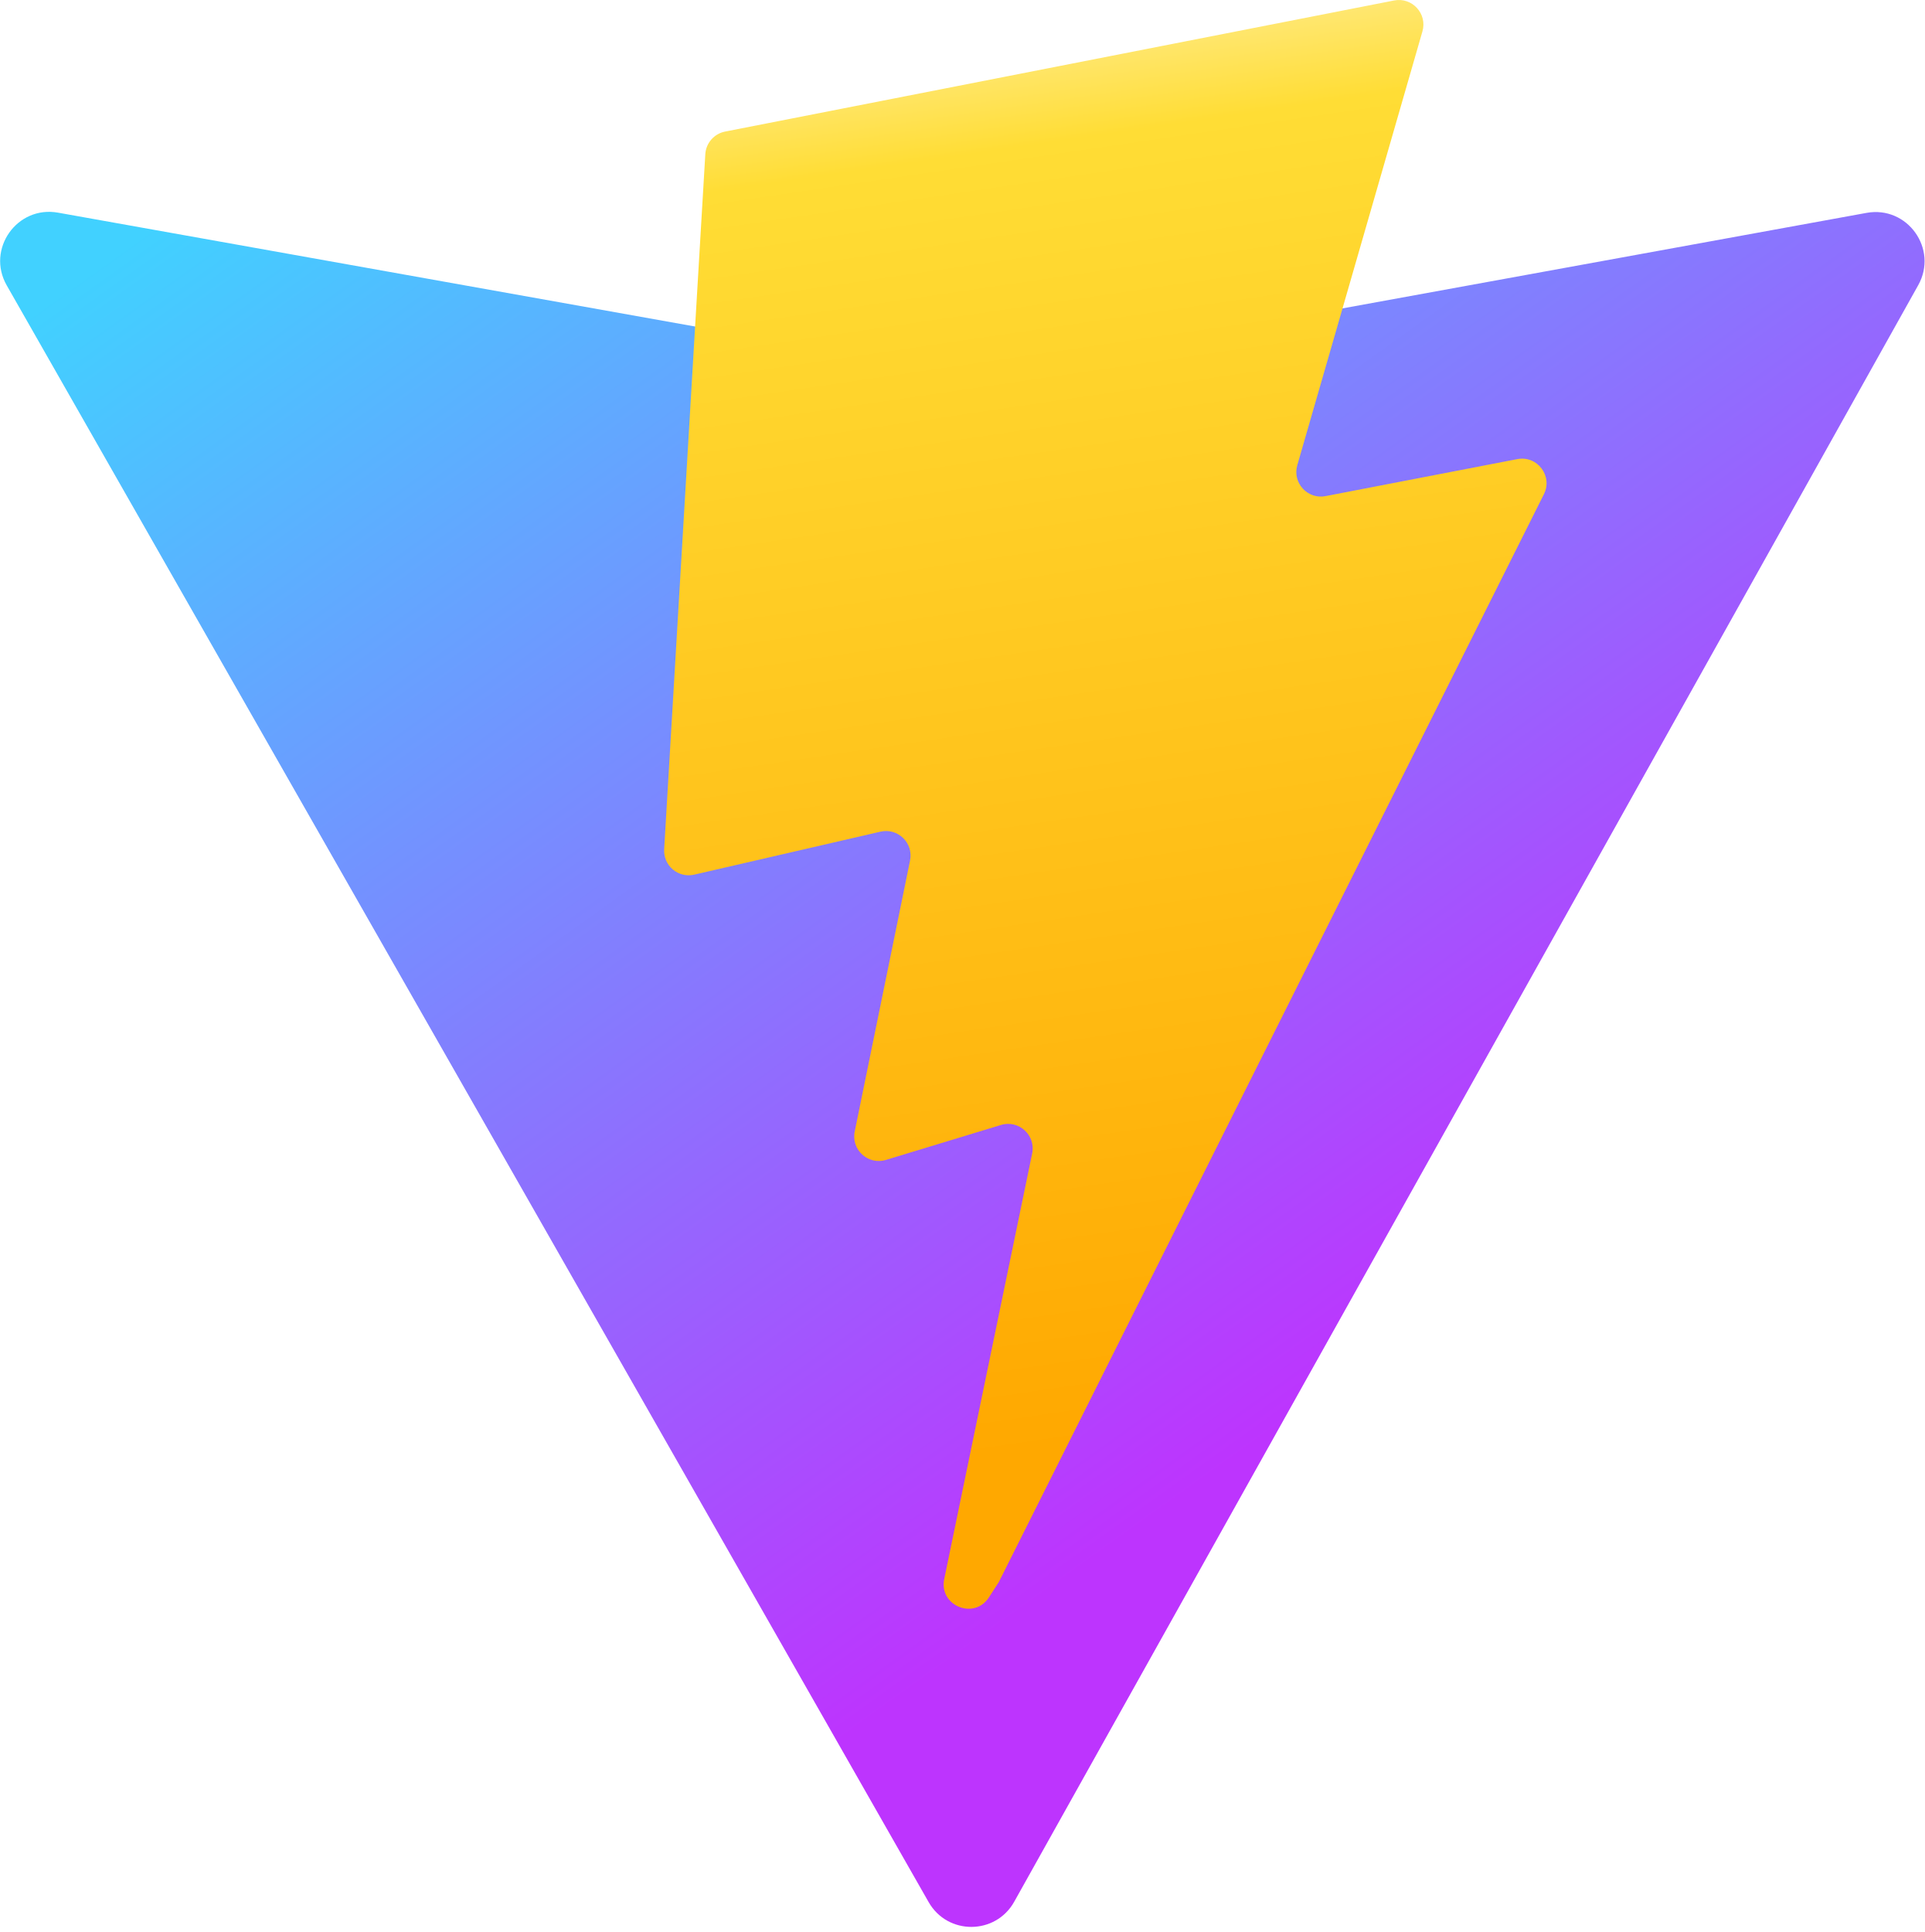
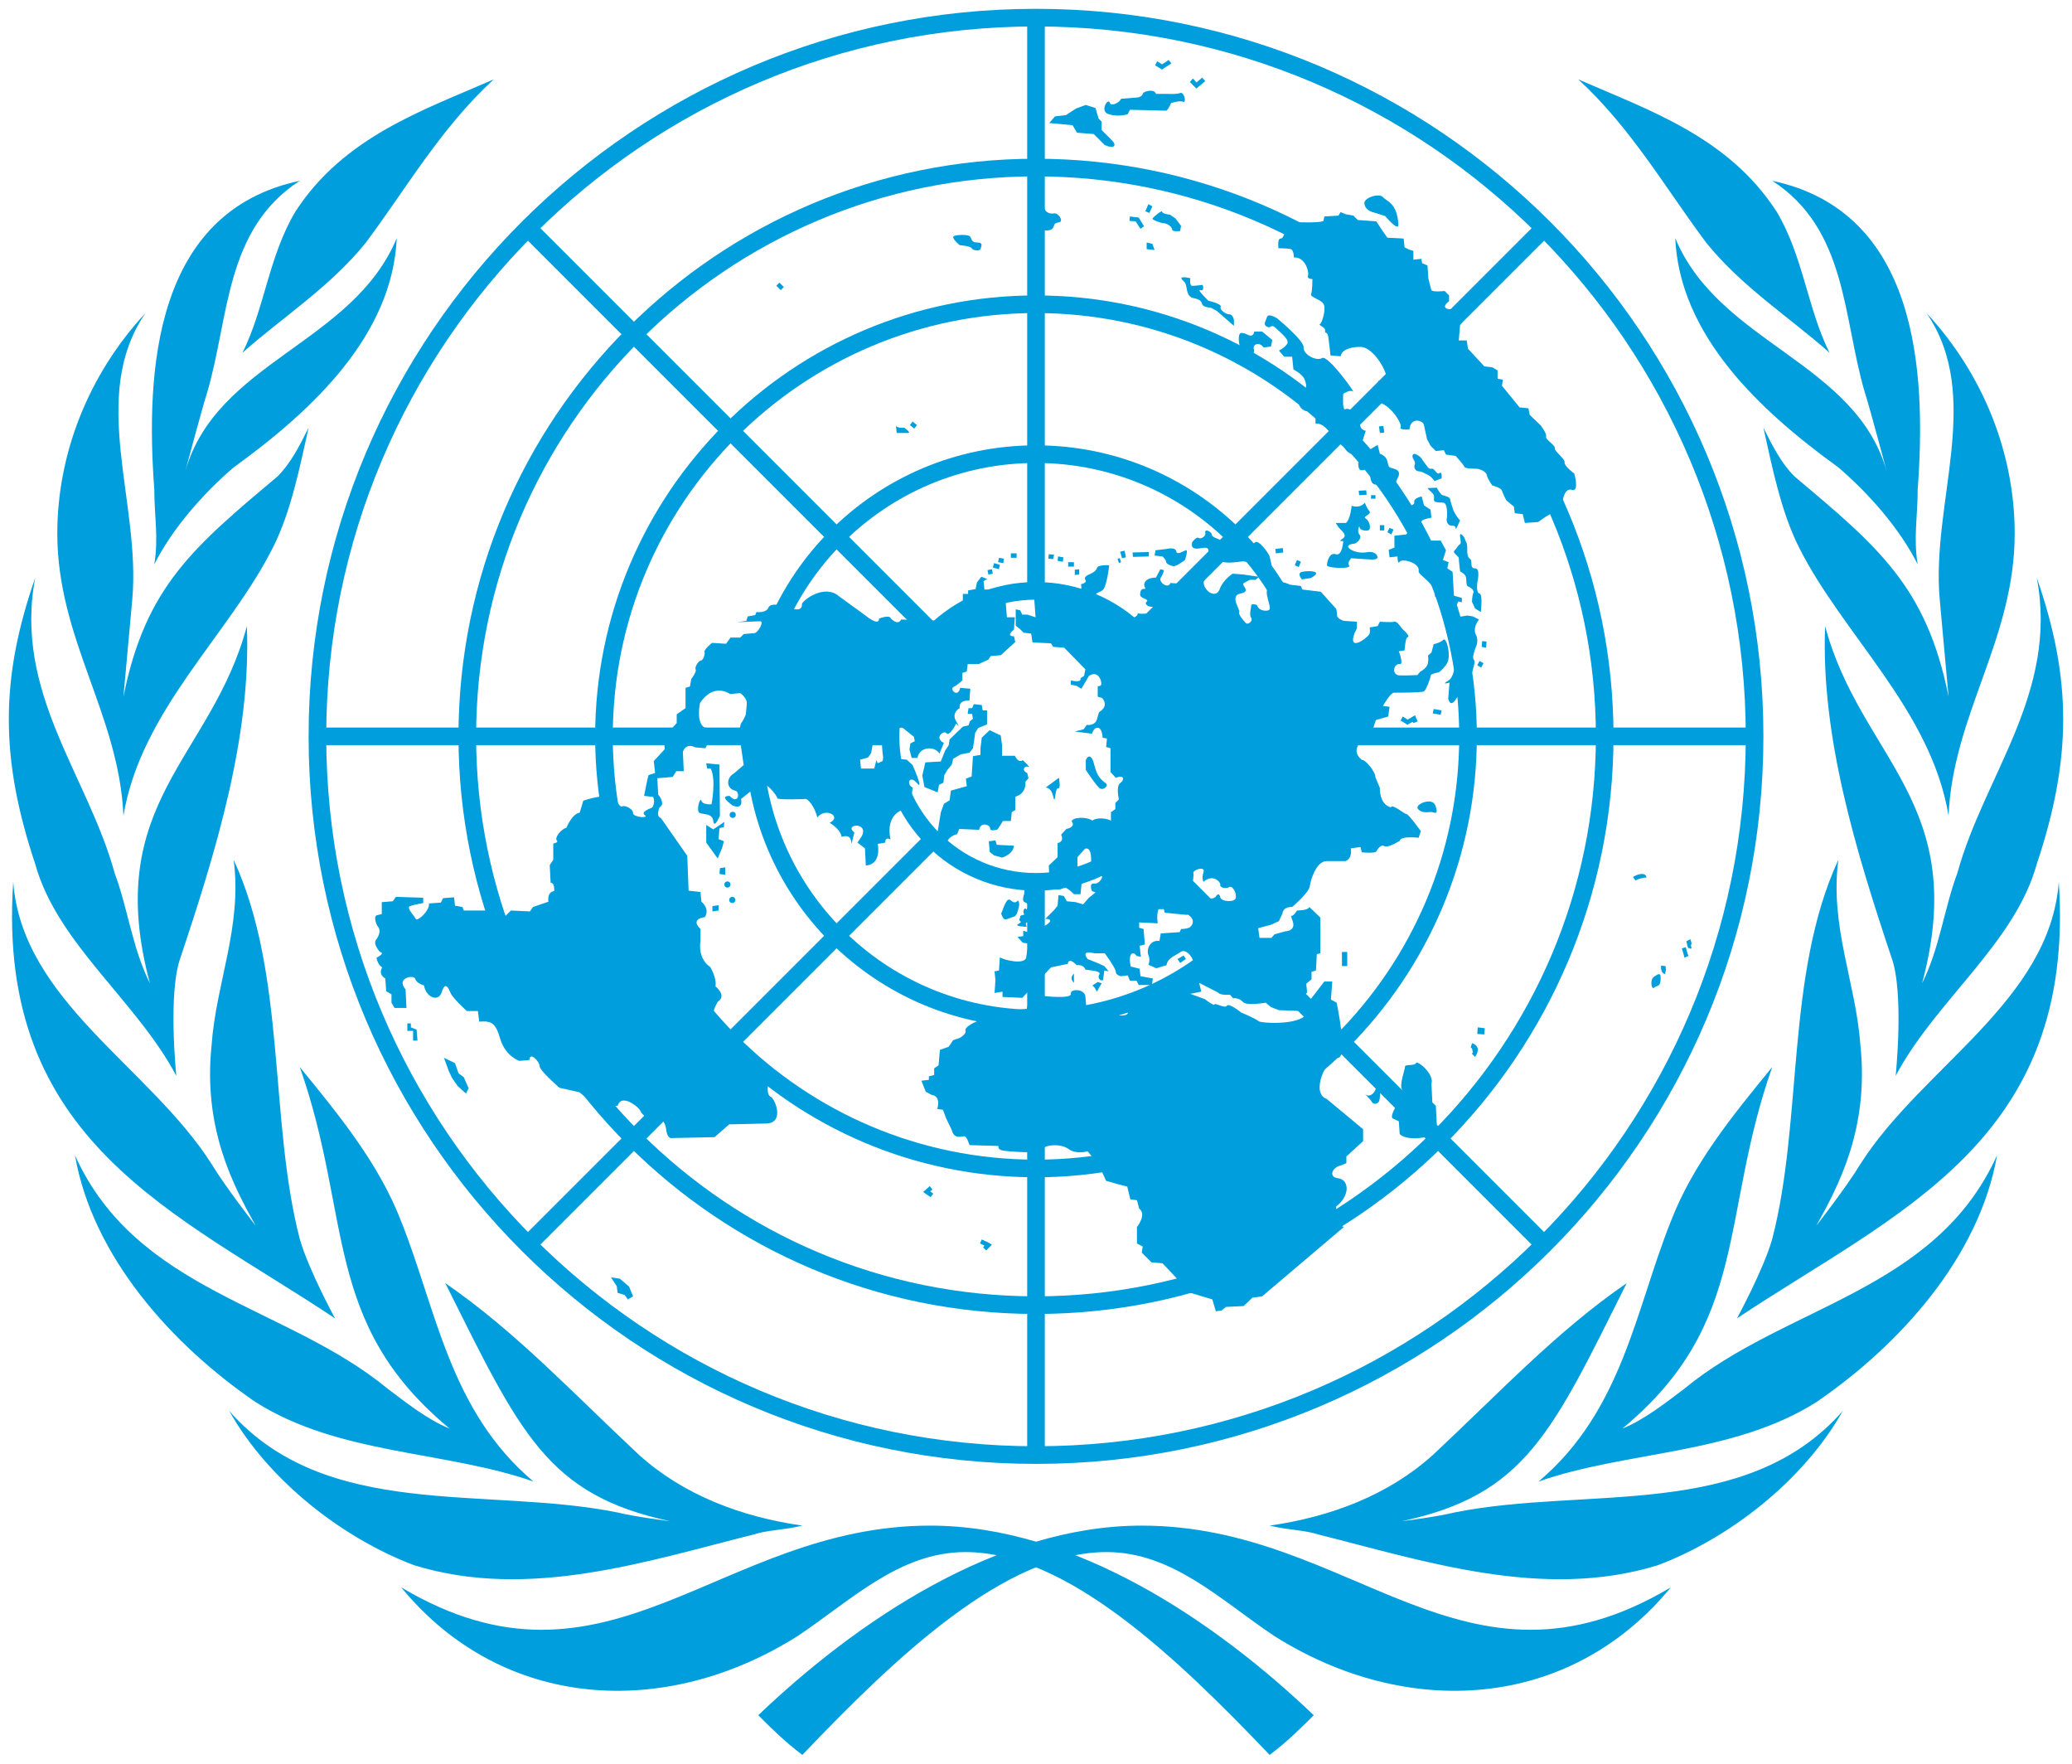
- <svg xmlns="http://www.w3.org/2000/svg" aria-hidden="true" role="img" class="iconify iconify--logos" width="31.88" height="32" preserveAspectRatio="xMidYMid meet" viewBox="0 0 256 257">
-   <defs>
-     <linearGradient id="IconifyId1813088fe1fbc01fb466" x1="-.828%" x2="57.636%" y1="7.652%" y2="78.411%">
-       <stop offset="0%" stop-color="#41D1FF" />
-       <stop offset="100%" stop-color="#BD34FE" />
-     </linearGradient>
-     <linearGradient id="IconifyId1813088fe1fbc01fb467" x1="43.376%" x2="50.316%" y1="2.242%" y2="89.03%">
-       <stop offset="0%" stop-color="#FFEA83" />
-       <stop offset="8.333%" stop-color="#FFDD35" />
-       <stop offset="100%" stop-color="#FFA800" />
-     </linearGradient>
-   </defs>
-   <path fill="url(#IconifyId1813088fe1fbc01fb466)" d="M255.153 37.938L134.897 252.976c-2.483 4.44-8.862 4.466-11.382.048L.875 37.958c-2.746-4.814 1.371-10.646 6.827-9.67l120.385 21.517a6.537 6.537 0 0 0 2.322-.004l117.867-21.483c5.438-.991 9.574 4.796 6.877 9.62Z" />
-   <path fill="url(#IconifyId1813088fe1fbc01fb467)" d="M185.432.063L96.44 17.501a3.268 3.268 0 0 0-2.634 3.014l-5.474 92.456a3.268 3.268 0 0 0 3.997 3.378l24.777-5.718c2.318-.535 4.413 1.507 3.936 3.838l-7.361 36.047c-.495 2.426 1.782 4.5 4.151 3.78l15.304-4.649c2.372-.72 4.652 1.36 4.15 3.788l-11.698 56.621c-.732 3.542 3.979 5.473 5.943 2.437l1.313-2.028l72.516-144.72c1.215-2.423-.88-5.186-3.54-4.672l-25.505 4.922c-2.396.462-4.435-1.77-3.759-4.114l16.646-57.705c.677-2.35-1.37-4.583-3.769-4.113Z" />
+ <svg xmlns="http://www.w3.org/2000/svg" xmlns:xlink="http://www.w3.org/1999/xlink" viewBox="0 0 470 400" fill="#009EDC">
+   <path id="branch" d="m121 336c-19-16-22-39-30-59-5-13-14-24-23-35 12 34 5 58 34 82-5-2-10-6-14-9-23-19-57-22-71-53 4 23 22 43 41 56 19 12 43 11 63 18m50 12c3-1 7-1 11-2-14-2-27-7-37-16-15-14-28-28-44-39 17 34 23 48 51 54 0 0-8-1-12-2-30-6-66 2-88-23 9 16 26 29 42 35 26 8 53-1 77-7m40-2c-48 0-73 42-120 14 23 28 60 30 90 11 12-8 23-19 38-19 23 0 48 24 69 46 4-3 7-6 10-9-22-21-54-43-87-43m-135-47s-6-11-8-18c-7-27-3-60-15-86 2 15-4 28-5 42-2 19 5 32 10 41 0 0-7-9-10-14-14-22-43-37-45-64-4 59 37 75 73 99m-14-175c4-8 6-18 8-27-2 4-4 8-7 11-19 16-30 25-35 50l2-22c2-22-10-46 3-65-13 14-20 32-20 50 0 24 14 41 15 64 4-24 24-41 34-61m-7-44c9-8 20-15 28-25 9-12 17-26 29-37-16 7-34 13-45 30-6 10-7 22-12 32m-20 48c4-8 11-16 18-22 18-13 36-30 37-52-10 24-41 28-48 53 0 0 4-15 5-18 5-17 4-37 21-48-33 7-35 43-33 70 0 6 1 11 0 17m5 116s-2-19 1-27c8-24 16-50 15-75-8 30-33 40-22 81-4-8-5-17-8-25-6-22-23-41-18-67-8 23-8 41 0 65 5 18 23 31 32 48" />
+   <use transform="matrix(-1,0,0,1,470,0)" xlink:href="#branch" />
+   <g id="grid" stroke="#009EDC" stroke-width="4" fill="none">
+     <circle cx="235" cy="167" r="163" />
+     <circle cx="235" cy="167" r="129" />
+     <circle cx="235" cy="167" r="98" />
+     <circle cx="235" cy="167" r="64" />
+     <circle cx="235" cy="167" r="33" />
+     <path d="m235 4v130m0 66v130m-115-278 92 92m46 46 92 92m-278-115h130m66 0h130m-278 115 92-92m46-46 92-92" />
+   </g>
+   <g id="map" transform="matrix(.1 0 0 .1 211 140)">
+     <path d="m161 672c4-8 12-40 22-30s16 0 16 0 5 5 2 15c-2 10-5 20-11 22-6 1-11 5-19 6-6 1-10-13-10-13zm82-13c2-2 5 8 10 6 5-1 7 9 2 9s-5 6-5 9 0 9-4 13-7 1-12-1c-5-3-7-3-14-3-6 0-1 10-1 10s-26-1-21-5 10-5 6-8 0-5 0-10 12-3 9-6c-4-4 0-18 6-10l4-9c-4-4-1-5-9-8-7-3-1-18-1-18l1-10c2-13 27-14 29-3 1 11 0 19 0 19l7 3s-1 8-7 8 0 4-4 8zm921-608c-7 7-22 10-22 10l-5 19-8 7s2 5 0 17-17 19-17 19l-7 8s-40 2-45 0c-15-7-5-27 5-25s-2-29-2-29l13-2s2-30 7-30-2-10-8-15c-7-5-15-22-22-20s-33 0-33 0l-5 10-18 3s2 13-2 17c-10 12-48 37-32-5l5-10v-15l-30-2s-15-5-15-12-2-15-2-15l-35-39-42-5-3-8-25-3c-30-15-57-2-52 24 5 25 13 35-3 35-17 0-20-13-20-13s-13-5-13 2-5 20 0 27-7 17-12 12-18-20-15-25-23-37 3-42c27-5-2-20 8-24l13-7h13l8-7-22-3-13-2-25-2c-25 17-30 37-30 37-13 25-45-10-33-24s-37-2-45 5-33 3-33 3c-5 15-28-2-22-12 7-10 7-17 7-17l-8-2-10 19c-23 0-30 13-25 22 5 8-7-2-10 10s2 12 12 17-5 5 2 13 27 0 15 12-35 7-35 7c-2 15-33 12-37 7-3-5-28-35-28-35l-32-2c-3-24 15-12 22-30 7-19 10-49 10-49s-27-2-28 7c-2 8-18 14-18 14s-13 5-8 12-10 10-10 10 3 11-2 15c-13 14-47 2-52-3l-20-8-20-13-23 10-7 7h-25l-2 20 45 5 3 42-18-6h-12l-5-10-10-2v37l10 8 8 8 17 2 3 20 42 2 5 8 25 2 48 49-3 15-8 5c3 12-22 5-22 5v10l12 2 12 7 17-29c18-12 27 5 28 15 2 10-8 8-8 8v24l10 3c17 20-7 32-7 32l-5 17c-5 15-23 12-23 12l-7 10-20 5 39 5c4-14 14-17 19-10s5 19 5 19l10 2-2 19 10 3v54l12 13c20-8 20 5 10 12s-3 37-3 37l-8 8v14l-10 7v19c-17-8-37-5-42 0-15-10-47-7-47 2 10 13-12 17-12 17l-12 13c8 17-8 19-8 19v32l-20 19 2 44c0 12 25 13 30 7 5-7 25 14 25 14h15l3-30-10-5v-49l17-19c20-7 13 44 13 49 2 19 10 17 18 13 17-7 3 19-10 17s-5 17-5 17l8 3-15 12-13 15-17-5-20-2-7-12-12-2-2 24-8 10-20 20c27 0-3 19-10 19 15 5-2 20-40 8v12l-13 2 12 13 13 2-5 29c0 22-55 7-60 2l-2 30-10 2 2 20-2 29 18-3v12l45 2 65-69 38-8c3-17 20 3 20 3 17-2 20 10 20 10l22 3c18 5 7 7 8 14 2 10 10 7 10 7l3-22 10 2-10-12-18-8-20-8c-13-19 3-15 17-13h22s25 34 25 42 12 10 12 10l15-2 5 12h15l5 10h30l2-15-28-5-2-17-20-5c-7-29 5-37 13-24l10 2-3-25 12-3-3-35-10-3v-12l42 2c-3-22 2-32 2-32h12l2 8 51 5 36-41c-2-3 4-5 0-9-5-5-12 0-20-5s0-34-2-40c-2-7 28-17 23-2s0 22 0 22c22-20 40 2 38 7s12 10 20 5 18 15 15 25-33 8-35-2-7-7-10-2-18 8-27 3c-2-1-2-2-3-3l-36 41h2c20 12 10 27 3 30s-18 3-18 3l-3 7-43 3-3 17c-22-3-30 20-25 32s0 22 0 22l18 8 23-7c3-17 18-20 32-30 13-10 35 19 28 32s-7 19-7 19l2 15-17 7-13 7-2 8h-45l-8 8-22 2-7 10-15 2s-25 12-15 25c10 14-42 12-53-7-3 17-22 2-22 2l-18-5-2-25c-3-17-35-17-33-5s-60 5-60 5l-20 10-18 11-2 8-30 3-13 7-5-10h-13l-13 19c-35 2-68 22-65 30s-13 17-13 17l-15 5-10 15-20 7-3 35-10 7v15l-12 3v8l-17 2 10 25 13 7c23 3 13 32 13 32l13 2 7 19 13 27c5 20 20 15 27 14 7-2 13 20 13 20l66 2s-3 7 8 10c12 3 88 7 91 2-3-15 42-19 60-5 18 13 43 5 43 5l25 30 17 37 28 8 20 5 7 29 15 2 5 19c18 13-5 42-5 42v37l13 7-2 14 22 22 25 2 63 67 50 15 8 27 13-2 10-8 40-2 20-19 22-3 185-157-17-10v-37c30-22 32-61 3-64-21-3-12-25 8-29l12-5v-15l38-35v-27l-83-69c-37-13 0-94 25-93 25 2-2-125-2-125l-13-7 3-41h-18l-30 39-8 27c-3 35-106 29-111 24s-40-20-40-20-27-22-32-15-28-8-28-3-22-12-22-12l-33-12 25-5-5-20 43 22c5 7 27 5 27 5l7 8s13-2 22 8c8 10 52 2 52 2l12 10 18 7 52 2 2-32 10-10-2-20 12-10v-17l10-3 2-37 8-2v-81l-25-24c-2 8-28 8-28 8s-7 12-12 12 7 15 3 25c-3 10-17 10-17 10l-25 7-7 8h-27l-3-22 30-8 17-8 8-17c2-17 22-15 22-15s38-32 40-47 15-57 38-57h43c17-7 12-29 12-29l22-3 3 12s30 3 33-2 10-17 18-12 35-12 35-12c2-12 43-7 43-7l5-15s-28-39-33-39-32-24-35-15c-27-7-25-44-25-44l-10-24c0-14-25-42-30-39-25-19-7-40 0-42s23-25 23-25l8-24 28-8 3-22-15-2s17-30 25-30 63 0 68-3 15-30 15-35 13-7 18-8c5-2 17-15 20-22 9-17-2-59-9-52zm461 539c-1-3-2-6-5-7-7-3-20 2-26 6l6 8c6-4 15-6 16-5v-1zm43 201-10-1c-1 8 1 18 9 19l2-10s-1-4-1-8zm37-40c3 10 6 20 6 21l9-4s-4-10-6-20zm22-8v-2c0-3-1-7-3-11l-9 5c1 2 1 5 2 7 0 3 1 6 3 8 2 1 4 2 7 1l-2-10c0 1 1 1 2 2zm-85 72c7-4 16-13 15 6s-9 13-15 19-10-19 0-25zm-401 130 1-15 16 2-1 14zm1 33c-2-9-12-12-13-12l-3 10c1 0 2 1 3 2l2 9c-1 1-2 2-2 3l7 7c5-8 7-13 6-19zm-1243 312-10 9-5 4 5 4 12 8 6-8-7-5 5-4zm118 121-4 9 10 5-3 4 7 7 13-13-6-4zm-459-2170 10 10-7 7-10-10zm302 315 10 8-6 8-10-8zm-38 7 2 19h25c10 0-8-12-8-12s-20 2-19-7zm548-470-17-2-1 10 14 1 11 17 8-6-11-18-2-2zm45-354-5 9 13 8 3 2 2-2 19-12-6-8-15 10zm89 48-8-9-7 8 15 15 3-3 17-14-7-8zm-552 351c-1-6 33-7 38-2s2 14 17 14 8 10 7 15c-2 5-18 3-20-2s-27-7-27-7-13-10-15-18zm191-19c26 8 35 2 37-5s3-8 13-10-2-22-12-20-20-3-22-12c-2-8-18-30-20-13s-12 17-10 29c3 11 8 29 14 31zm165-285c-4-15-25 19-3 25 22 7 43 0 43 0l5-10 83 2c7-7 10-17 10-17s20-7 28-3c8 3 2-24-7-20-8 3-25 2-25 2h-30c-2-12-28-7-30 0-1 6-11 8-11 8l-38 3c-4 10-23 17-25 10zm3 83-22-22v-19l-7-7-7-24-22-7-22 8-23 15-25 3-13 15 53 5 10 17 38 3 25 25c23 10 28 0 15-12zm77 162 7-16 9 5-7 15zm497-17c-3-13 33-25 42-15 8 10 32 12 35 62 1 18-30-19-30-19l-25-8c-14-3-21-11-22-20zm-175 44c-5 15-7 35-15 35s-5 22-5 22 22 0 28 2c7 2 7 19 7 19 25-2 35 32 32 41-3 8 10 8 10 8s0 27-3 34 22 12 28 22c7 10-3 44-8 46s13 7 12 15c-2 8 5 0 7 14 2 13 5 42 5 42l23 2c3-22 46-23 53-20 28 10 50 54 50 64s-18 12-18 12l3 49c28 8 52 49 48 56-3 7 20 5 20 5 3-30 32-20 33-10 2 10 7 32 7 32l8 15 12 12 18-2 5 10 22 3s18 20 20 25 27 3 33 5c7 2 17 7 18 15 2 8 12 22 12 22s20 5 22 12 10 22 10 22l17 14 2 15 18 2 5 20 30-2 17-12c22-12 37-27 38-34 2-7 5-32 22-27s5-37 5-37-23-17-22-25c2-8-23-25-22-32 2-7-22-20-20-27s-12-25-12-25l-25-24-3-15-20-2-40-49 2-14-12-2v-19l-12-7-18-2-37-40-3-19h-18l3-35c12-15 5-44 5-44s-23 12-35 7 5-17 5-17v-13l-10-10s-28 3-30-2-7-27-7-27l-2-29-12-5-2-10-18 2v-20l-10-3-10-5-2-20-37-2-12-17-13-20-42-3-10-10-17-3-12-5-5 8-32 2-2 10c-14 7-80 0-82 5zm-306-10c3 5 23 10 23 10 13 0 22 10 22 15s18 3 18 3l2-12-13-17-12-8s-18-2-18-7c0-4-19 11-22 16zm0 57-13-3v15l18 2zm185 186v-13s-2-13-10-13-23-10-20-17-28-14-28-14-28-27-18-24 5-12 5-12-20 3-25 2c-5-2-3-17-3-17s-20-5-20 0 7 5 10 15 2 27 17 30 18 7 20 14 20 8 20 8l13 7zm13 45c-2-7-5-30 5-29 10 2 3 0 15 5s13-8 13-8h18l23 19-3 15-17 2c-8-13-25-8-22 3 3 12-8 34-15 35-7 2-28 2-27-8 3-10 10-34 10-34zm274 230 12-37c-17-3-13-22-13-22-2-15-25-32-33-27s-5-35-5-35 15-10 22-5-57-84-70-76-43-8-42-24c2-15-60-66-60-66s-20-13-23-3-10 17 0 22 8-8 20 3c12 12 33 27 25 37s-18 14-18 14l12 14h18l3 29s20 10 25 22 5 19 0 25c-5 7-15 19-13 30 2 12 15 17 15 17l13 2 10 5v22c13-3 35 15 33 27s3 5 20 17 12 14 23 22c11 7 21 2 26-13zm-382 216c0 5-3 12 7 14s28-7 30 3 2 17 15 22 22 7 32 7 32-3 32-3 24 4 28 8c18 19 30 24 35 15 5-8-2-27-3-34-2-7-25-39-33-32s-10 0-25 5-47 2-48-5c-2-7-25-10-25-17s-17-15-15-5-12 15-15 12c-5-4-15 10-15 10zm-83 18-2 12 18 2s8 7 8 12 12 10 18 10c7 0 25-14 25-14s8-24 2-22c-7 2-20 12-22 2s-22-5-22-5zm-86 19 5-1 3 9-5 2zm6-16 10-2 3 15-9 2zm28 2 1 10 36-1v-10zm324-8 17-2 1 10-17 2zm44 37 5-12 9 4-5 12zm145-169 17-1 1 10-17 1zm28 10h10v8h-10zm30-142-10 1-2-15 10-1zm-10 210h10v12h-10zm22 6 9 4-5 11-9-5zm-49-133c10 0-3 39 23 35 27-3 2 12 22 13 20 2 15-15 22-27s3-19-8-22c-12-3-12-3-15-17-3-13-17-17-17-17l-5-20-22 13-22 29c0 24 12 13 22 13zm65 92c13-7 42-7 40-17s17-13 17-13l5 20 15 10 2 19s5-3-13 2-7 13-7 13l-40 2-5-17zm-215 141c8-2 28-3 32 2 3 5-12 12-12 12l-20 3c-6-8-8-15 0-17zm107-15c9 9-50 7-50 0s5-30 20-25 17-30 17-30-13 2-2-5c12-7 0-17-5-22s-10-14-10-14h23c10-7 13-39 13-39 20 7 30-7 30-7s3 10 10 19c7 8-17 12-8 17 8 5 12 20 8 25-3 5-22 2-22-5s-7 8 0 17c7 8-8 20-12 20-3 0-25 3-7 14 18 10 38 5 38 5s15-2 20 7c5 8-2 10-10 10s-48-3-48-3-10 11-5 16zm194-191c-5-7-10-12-17-15s-12-7-18-7c-7 0-13-7-10-15s-5-12-5-19 5-7 13-2 7 7 13 15c7 8 10 17 17 15s12 15 18 10c7-5 5 12 5 12zm-16 16c5 7 15 12 15 19s-3 12 7 13c10 2 17-2 20 7 3 8 3 22 2 29-2 7 2 17 10 17s10 2 10 7 10-19 10-19c-8-7-15-22-15-22s-8-24-8-27-12-7-17-8c-5-2-13-17-13-17zm108 273-7-15s0-13 3-20-7-13-12-15-3-15-5-22-13-12-13-12-3-25-3-30-15-12-10-17 8-12 13-15-5-27 3-22 8 14 12 20c3 7-2 30 7 35 8 5-2 22 12 22 13 0 5 32 5 32s-3 24 5 25c8 2 3 42 3 42zm5 129 5-10 9 5-5 10zm11-55 10 1-1 14-10-2zm-21-56-13-2-30 5-17 32s8 5 15 17 10 81-10 93 2 5 2 5l-3 37c5 17 13 8 18 0s10-10 17-19c7-8 17-24 18-35 2-12 10-30 5-35s5-29 5-29 7-14 0-27c-7-14 2-29 7-35zm-73-172h-25s8 3-15-19-38 5-38 5l-27 3v27l-13 5 2 17 18-2s0 20 5 12 47 2 43 22c-1 8 42 30 37 57 22 3 17 25 17 25l28 3 8-17 8 2v-10l-18-5-3-54-12-8 3-14-13-5 7-22zm-62 414 10-4-4-8-2-6-5 3-12 7-11-7-5 9 13 8 3 2 2-2 10-5zm44-22 18 3 2-10-18-3zm-34 216c-7-10 33-27 40-7s0 17-7 15c-6-2-23 5-33-8zm-172 325h12v32h-12zm77 309c-3 13-15 20-22 15s8 8 12 15c3 7 13 7 17 0 3-7 2-22 5-29 3-6-10-8-12-1zm37 68 15 7 2 29c20 20 85 3 85-2s-3-62-3-62l-8-8-2-42c7-22-32-54-35-47s-25 2-25 8c0 7-13 40-7 52 7 12-5 12-7 24-2 10-19 30-15 41zm-468-361-5-8-14 8 6 9zm-254 33c-8 8-6 15 0 21m52 20 11-19-9-3-12 8 5 5zm-10-527c7 15 5 37 30 54 8 6-5 17-13 12s-32-42-32-42v-22c5-13 12-8 15-2zm-88 88c4 15 3-24 10-22s2-24 2-24l-30 22c14 2 16 17 18 24zm-90 108c-2 20-27 27-27 27l-18-5-10-8-2-24 15-2 3 10zm-27-204v-24l-3-22-25-12-18 17-3 24v15l-17 3-3 46-13 5 2 17-36 10-3 22-13 8-7 20-8 49s15 29 23 15c8-13 22-15 22-15l5-12 45 2c3-19 25-12 25-3 0 8 17 2 17 2l12-19h18l2-20 8-5v-30c27-8 23-34 23-34l7-8-3-12c-13-5-7-17 2-14 8 3-12-15-12-15-10 8-18-10-18-10zm-76-69-13 3-30 29-2 13-8 12-10 25-35 2-7 30 5 26 30 12 3-17 10-5 2-17 7-12 10-12 3-13 17-10 20-4 8-10 3-20 2-15 7-11 20-8v-32h-10l-2-12-18-2-4 9h-8l-2 13h10l2 11-7 6zm-528 203c0 4-3 7-7 7s-7-3-7-7 3-7 7-7 7 3 7 7zm-1 193c0 4-3 7-7 7s-7-3-7-7 3-7 7-7 7 3 7 7zm-18-28c4 0 7-3 7-7s-3-7-7-7-7 3-7 7 3 7 7 7zm-20 40-14 2v12l14-2zm15-86-12 2-1 13 13 2zm-3-91 1-12-25 17-16-10v40l26 36 10-24 4-15-12-5 2-25zm-10-142-30-3 2 12h8c13 24 2 81 2 81s-20 2-23-8-12 22-5 27 30 0 32 19 15-12 15-12zm670-334h-18l-3-37 10-7v-19h-58l-2-19 8-5-13-5-10 13-3 15-17 3v8h-12v22l-47 39-93-3c-7 15-23-2-23-2-3-10-27 0-27 0 0 19-32-8-32-8l-58-42c-33-30-83 8-85 17 2 24-38 5-38 5s-33-10-38 3-27 10-27 10l-3 7-17 3-3 10-20 3 50-2c13-2-5 29-13 27l-23 2-8 8h-22l-10 14-32-2s-18 15-17 20c2 5-3 20-8 20s-15 15-12 20-10 22-10 22l-3 17-10 3v46l-20 14v20l-30 32 3 27-25 27 3 27-15 5-3 12-7 35 17 2c8-3 7 22 0 25s-25 10-15 17-27 5-27-5-20-19-25-15c-5 3-13-15-13-15-18-19-75 2-75 2l-8 27c-18 3-30 34-30 34-15 5-27 24-22 29s-8 7-8 7v37l-8 12 2 40c10 0 8 19 8 19-17 2-13 24-13 24l-35 12-7 10-43-2-12 12-12-12h-83l-3-8-17-3-2-19-25 2-5 10-27 2c2 17-27 42-30 35s-22-25-13-29c8-3 30-7 30-7v-12l-62-2-7 10-25 2v27l-12 3c-8 5 2 24 2 24 12 12-2 30-2 30-10 10 8 29 8 29 13 3-8 13-8 13 3 17 13 22 13 22-10 17 7 25 7 25l2 29 12 7v19l7 12h27l-2-42c-23-27 20-34 22-24s20 15 20 15c3 25 32 40 40 15s15-10 20 2 37 41 37 41h25l3 24c28-2 37 2 48 40 12 39 43 49 43 49l23-2c0-20 23 3 23 14 0 10 45 49 45 49l45 10 42 34 32-3h13c8-29 48 2 52 12 3 10 30 27 33 19s22-3 25 22 15 20 15 20l95-2 33-29 85-2c43-2 17-61 8-61-15-12 5-61 5-61l-121-113c-28 0-3-41-3-41 22-14-5-35-5-35 3-20-12-44-12-44-30-20-22-59-22-59v-27c-25-24 10-27 10-27 12-20-8-35-8-35l-2-22-27-3-3-79-60-86c-12-3-3-24-3-24 15-8-3-29-3-29l-2-37 35-3 8-13h17l-2-44c8-22 28-10 28-10l23 2 13-25 3-20-18-2c-20-12-10-56-10-56 32-47 68-20 68-20l23-2c35 24 3 67 3 67-7 10-3 42-3 42l8 54-22 19c-18 10-18 34 2 39 13 2 8 34-12 12-30 0 17 27 3 20 30 15 23-13 23-13l40-32c15-12 42 25 42 30s66 2 66 2c18 12 25 42 25 42 18-24 57-2 28 12 27 17 27 32 27 32 22-7 22 10 22 15s7-25 7-25c-25-19 33-25 17 8l-10 15 17 13 2 39c37-3 27-49 27-49l17-3c0-15 12-7 12-7-12-57 27-67 27-67 22-5 23-51 23-51-15-7-7-30 10-10s-10-41-10-41l-13-12-18-2-2-19h-30l-5 24-11 5-3-7-5 19h-30l-2-20 18-5 7-10 5-27h22l28-8c2-29 17-22 17-22l25 20 2 10-10 5-2 14 5 19h13c5-27 40-27 50-10l10-24c-23-12 0-30 6-22 7 8 22-22 22-22s12 15 0-5 8-30 8-30c-3-20 22-17 22-17l2-27-23-2c-5 24-25 3-15-2s20-15 20-15v-17l10-3 2-17h25l22-10 5-8 23-2 33-30-3-13c-20 0 0-15 0-15zm-903 1517-13-20 20 3 21 18 9 22-12 7-7-10-16-5zm-367-506 8 23 12 9 11 25-6 12-19-17-13-19-7-15-11-30zm-100-90h-8v17h13v22h10l-2-25-13-5zm1308-1028 10-2 2 10-10 2zm12-6 3-10 13 4-2 10zm24-10 1-10-11-2-2 10zm17-22h13v10h-13zm85 12 1-10 12 1-2 10zm33 7 1-10-12-2-1 10zm12 1h13v10h-13zm15 17v12l10-1v-12z" />
+   </g>
</svg>
